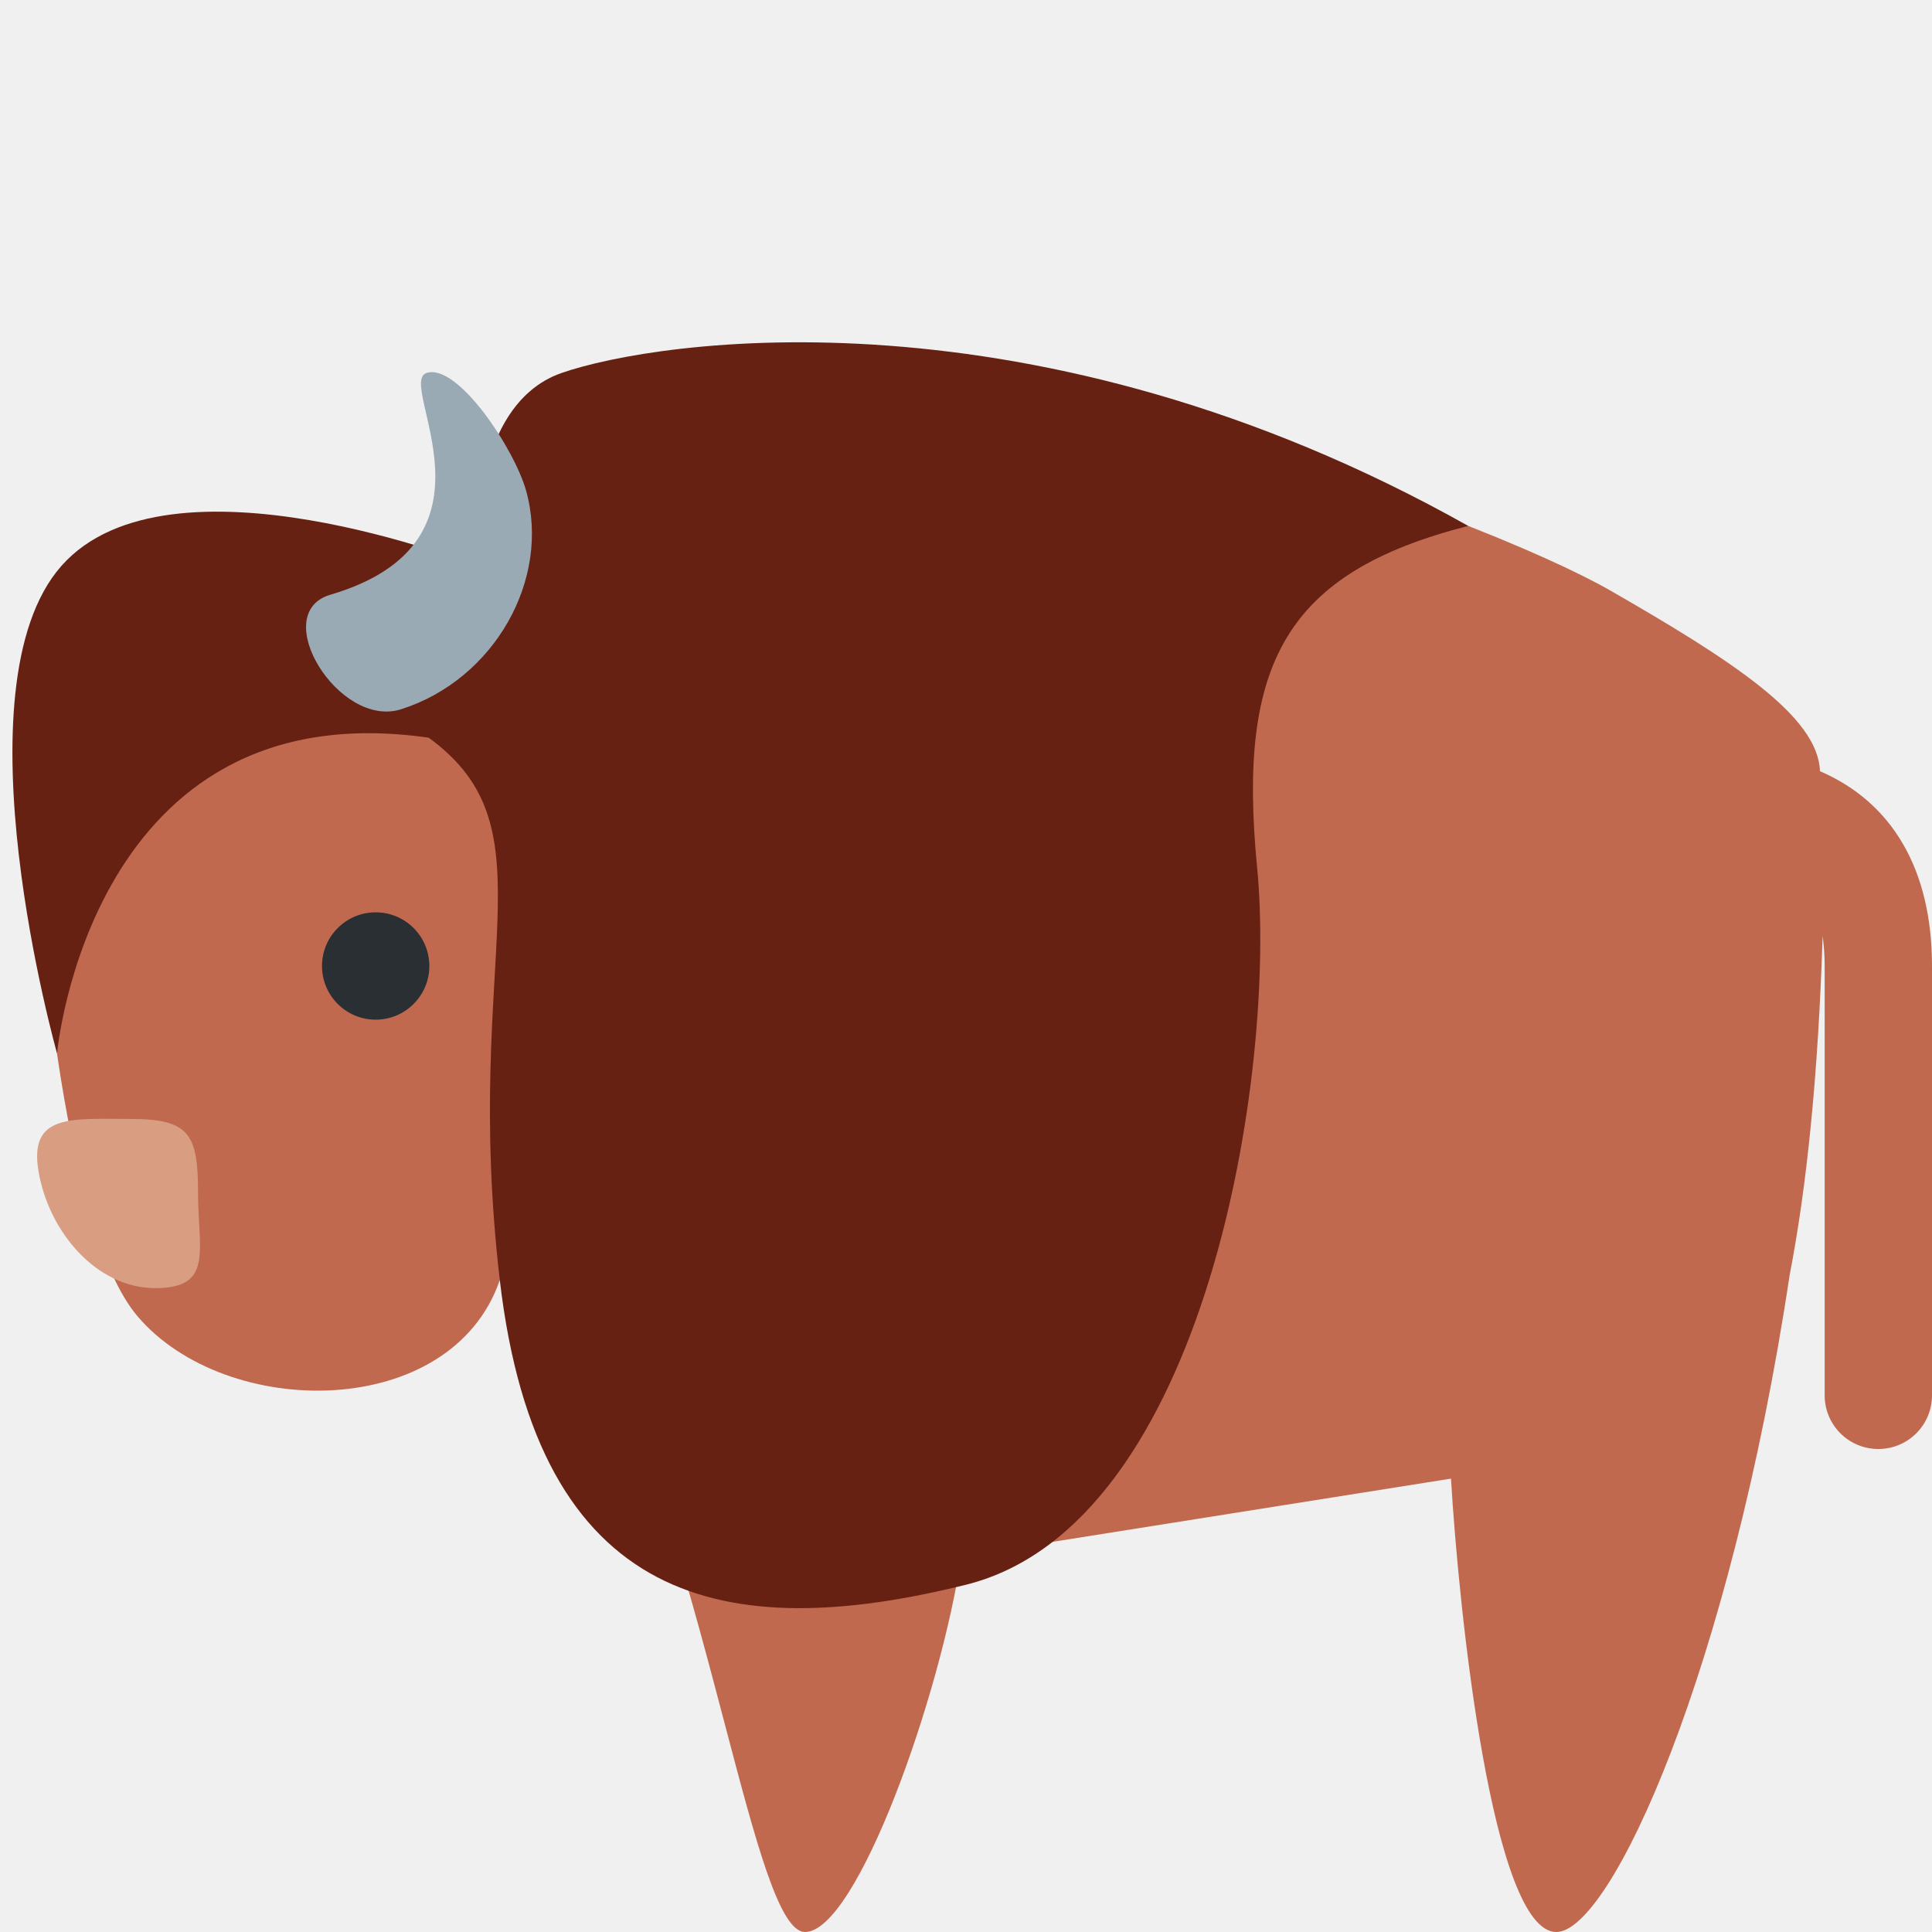
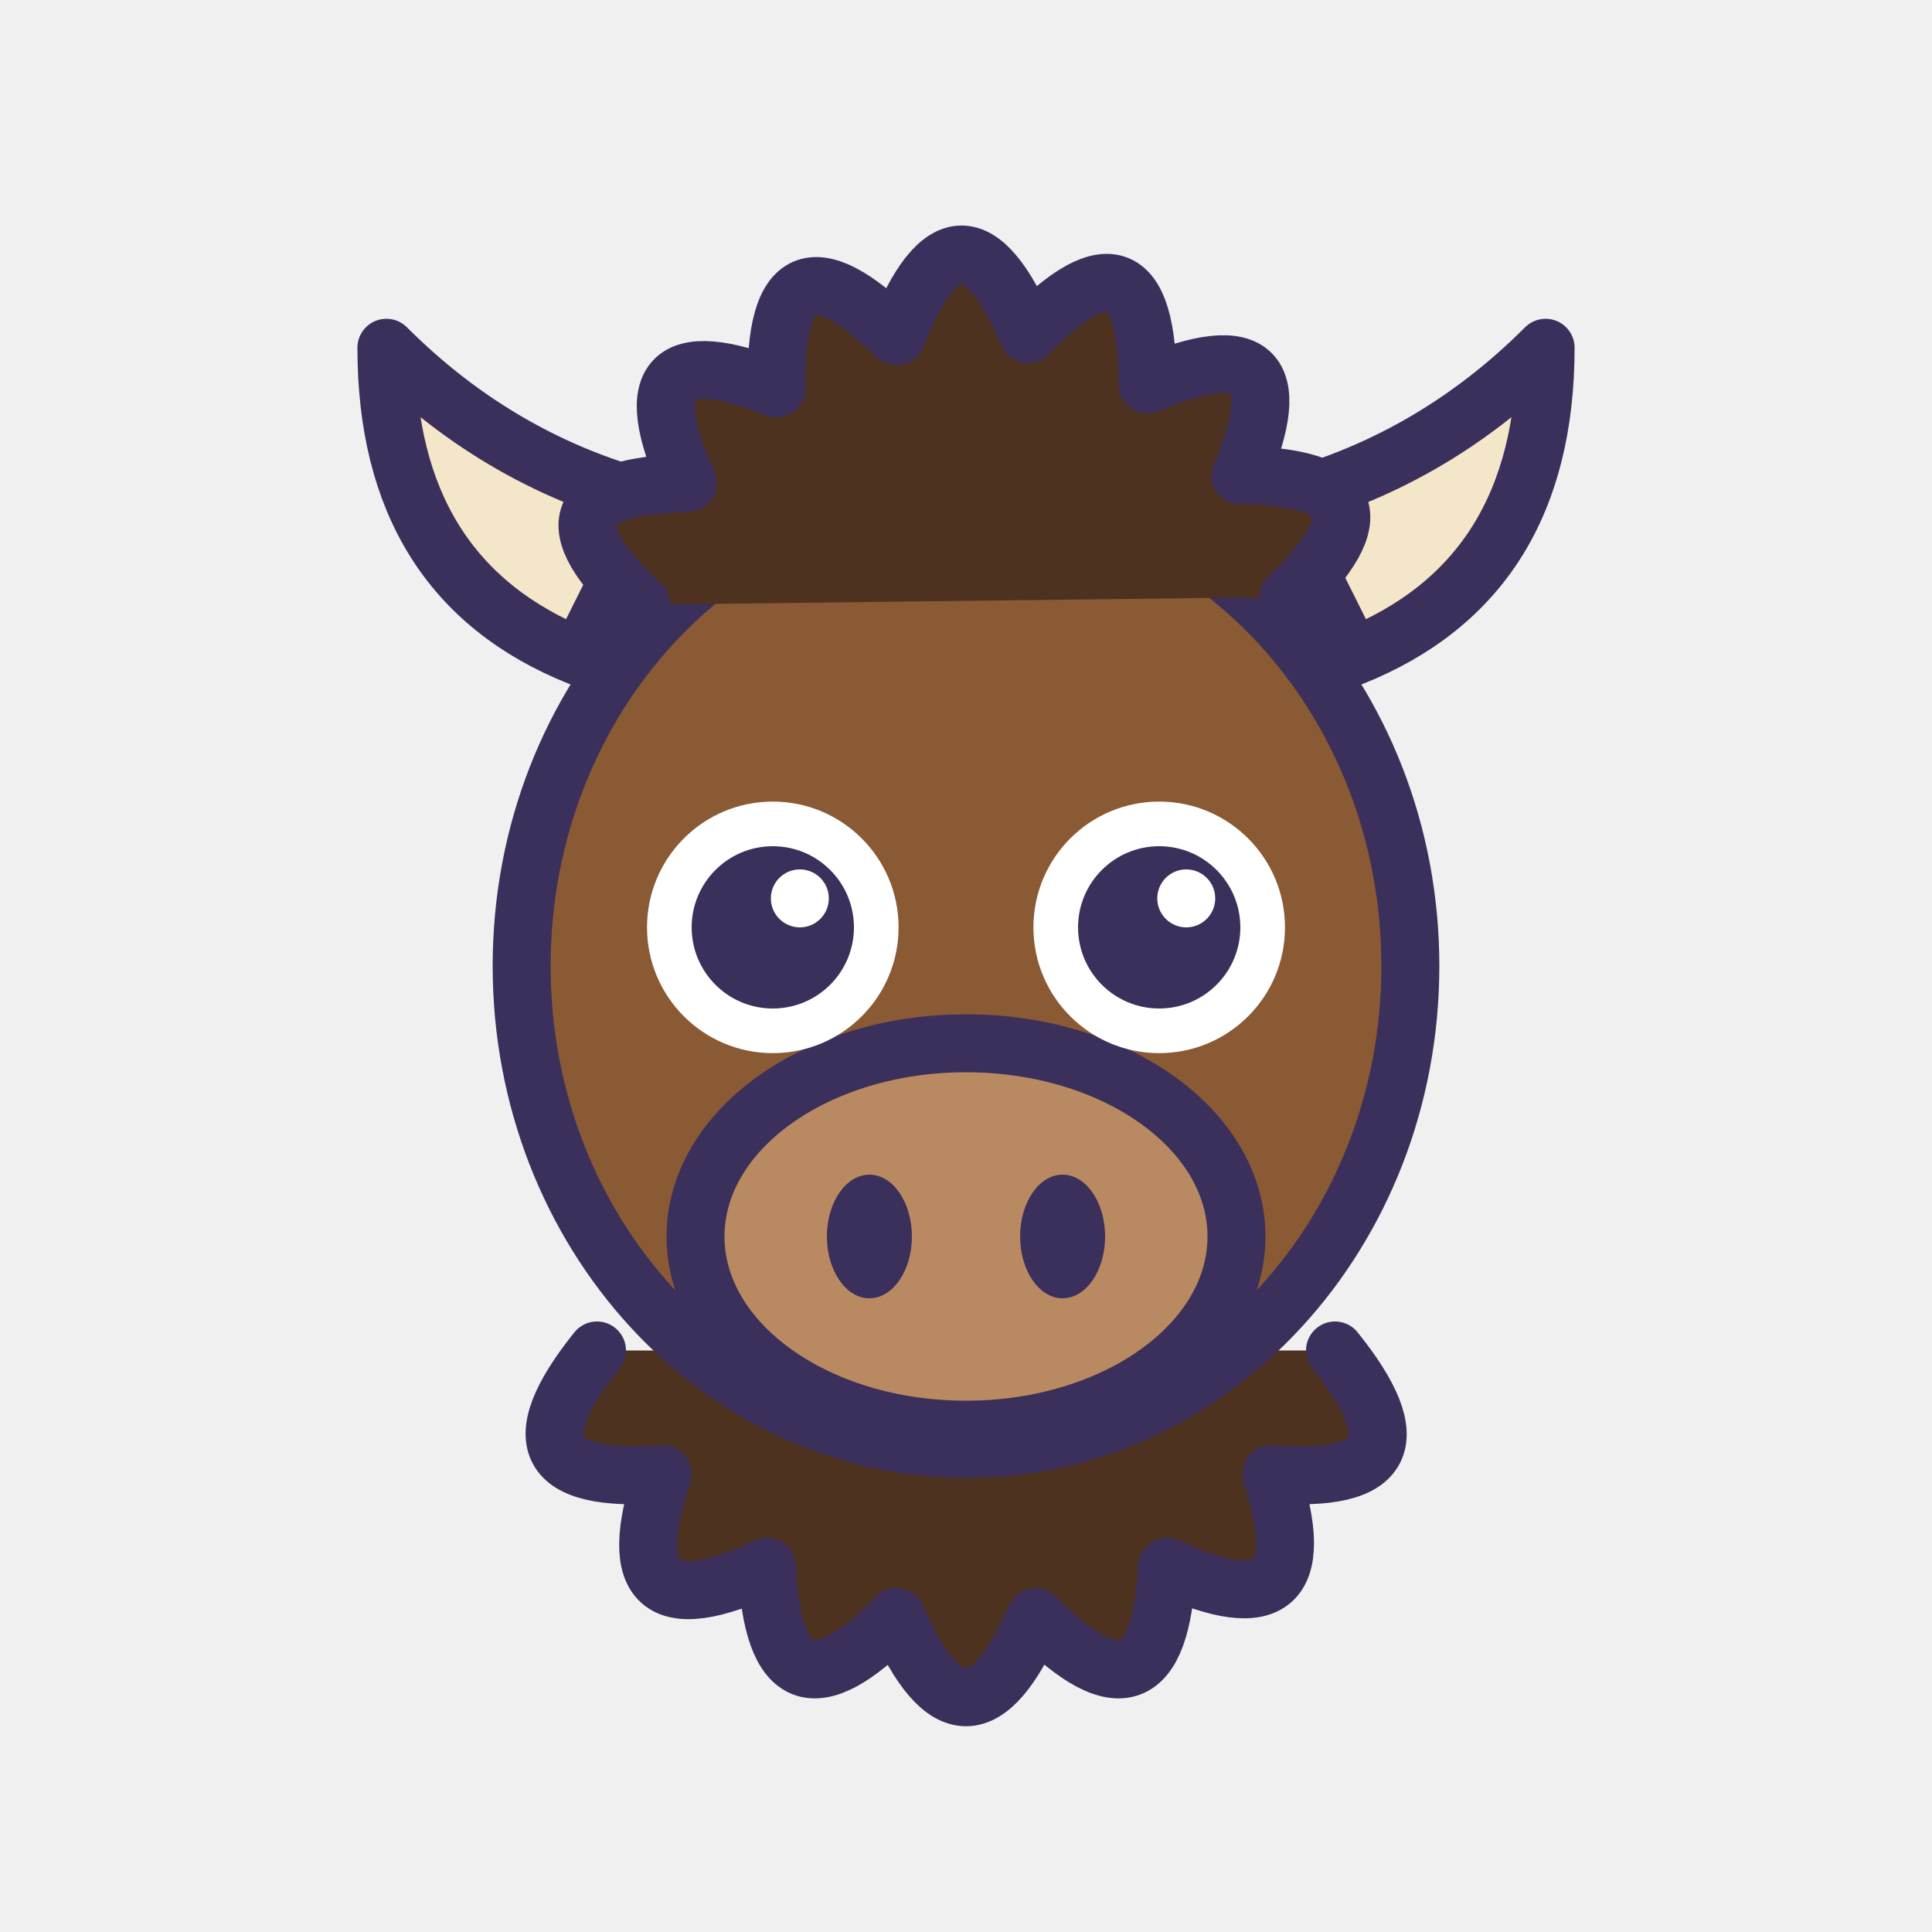
- <svg xmlns="http://www.w3.org/2000/svg" viewBox="0 0 36 36" preserveAspectRatio="xMidYMid meet">
-   <path fill="#C1694F" d="M33.912 14.37C33.883 13.35 32.276 12.308 30 11S17.039 5.534 10.763 7.791C8.701 8.533 9.129 11 8.565 11c-1 0-2.732-.344-4.958-.127C1.351 11.094.691 12.561.691 15s.558 7.98 1.87 9.525c1.653 1.947 5.849 1.954 6.752-.673.686.122 1.12.178 1.815 1.067C13.248 29.325 14.048 36 15 36c.964 0 2.529-4.409 2.913-7l9.124-1.448C27.184 30.032 27.808 36 29 36c1.016 0 3.24-4.883 4.347-12.238.315-1.625.532-3.697.615-6.319.023.17.038.352.038.557v8c0 .553.447 1 1 1s1-.447 1-1v-8c0-1.807-.749-3.053-2.088-3.63z" />
-   <path fill="#662113" d="M1.063 19.629s-1.925-6.816.083-9.086 7.727 0 7.727 0-.187-2.972 1.588-3.592S19.279 5.259 27.359 9.8c-3.398.867-4.306 2.56-3.935 6.358S22.48 28.417 18 29.529s-7.978.4-8.687-5.677 1.033-8.39-1.325-10.106c-6.316-.909-6.925 5.883-6.925 5.883z" />
-   <circle fill="#292F33" cx="7" cy="18" r="1" />
-   <path fill="#D99E82" d="M3.69 22.213c0 1.094.296 1.789-.798 1.789S.91 22.956.718 21.828c-.184-1.079.612-.978 1.706-.978s1.266.268 1.266 1.363z" />
-   <path fill="#99AAB5" d="M7.474 13.216c1.739-.554 2.791-2.421 2.329-4.073-.218-.78-1.275-2.379-1.854-2.194s1.597 3.135-1.793 4.133c-1.168.344.158 2.504 1.318 2.134z" />
+ <svg xmlns="http://www.w3.org/2000/svg" viewBox="0 0 100 100" data-bare="1">
+   <path d="M30 34 Q20 30 20 18 Q26 24 34 26Z" fill="#F4E6C8" stroke="#3B2F5B" stroke-width="3" stroke-linejoin="round" stroke-linecap="round" />
+   <g transform="matrix(-1 0 0 1 100 0)">
+     <path d="M30 34 Q20 30 20 18 Q26 24 34 26Z" fill="#F4E6C8" stroke="#3B2F5B" stroke-width="3" stroke-linejoin="round" stroke-linecap="round" />
+   </g>
+   <path d="M69.1 69.9 Q74.8 77.0 65.8 76.3 Q68.6 84.9 60.4 81.1 Q60.0 90.2 53.6 83.7 Q50.0 92.0 46.4 83.7 Q40.1 90.2 39.7 81.1 Q31.4 85.0 34.3 76.3 Q25.2 77.0 30.9 69.9" fill="#4E3220" stroke="#3B2F5B" stroke-width="3" stroke-linejoin="round" stroke-linecap="round" />
+   <ellipse cx="50" cy="50" rx="23" ry="25" fill="#8A5A34" stroke="#3B2F5B" stroke-width="3" stroke-linejoin="round" stroke-linecap="round" />
+   <path d="M33.2 31.3 Q26.6 25.2 35.6 25.0 Q31.9 16.8 40.2 20.1 Q40.0 11.1 46.4 17.4 Q49.7 9.0 53.2 17.3 Q59.4 10.9 59.4 19.9 Q67.7 16.4 64.2 24.6 Q73.2 24.7 66.7 30.9" fill="#4E3220" stroke="#3B2F5B" stroke-width="3" stroke-linejoin="round" stroke-linecap="round" />
+   <ellipse cx="50" cy="64" rx="14" ry="10" fill="#B98A62" stroke="#3B2F5B" stroke-width="3" stroke-linejoin="round" stroke-linecap="round" />
+   <ellipse cx="45" cy="64" rx="2.2" ry="3.2" fill="#3B2F5B" />
+   <ellipse cx="55" cy="64" rx="2.2" ry="3.2" fill="#3B2F5B" />
+   <circle cx="40" cy="48" r="6.51" fill="#fff" />
+   <circle cx="40" cy="48" r="4.2" fill="#3B2F5B" />
+   <circle cx="41.4" cy="46.5" r="1.5" fill="#fff" />
+   <circle cx="60" cy="48" r="6.51" fill="#fff" />
+   <circle cx="60" cy="48" r="4.2" fill="#3B2F5B" />
+   <circle cx="61.4" cy="46.5" r="1.5" fill="#fff" />
</svg>
